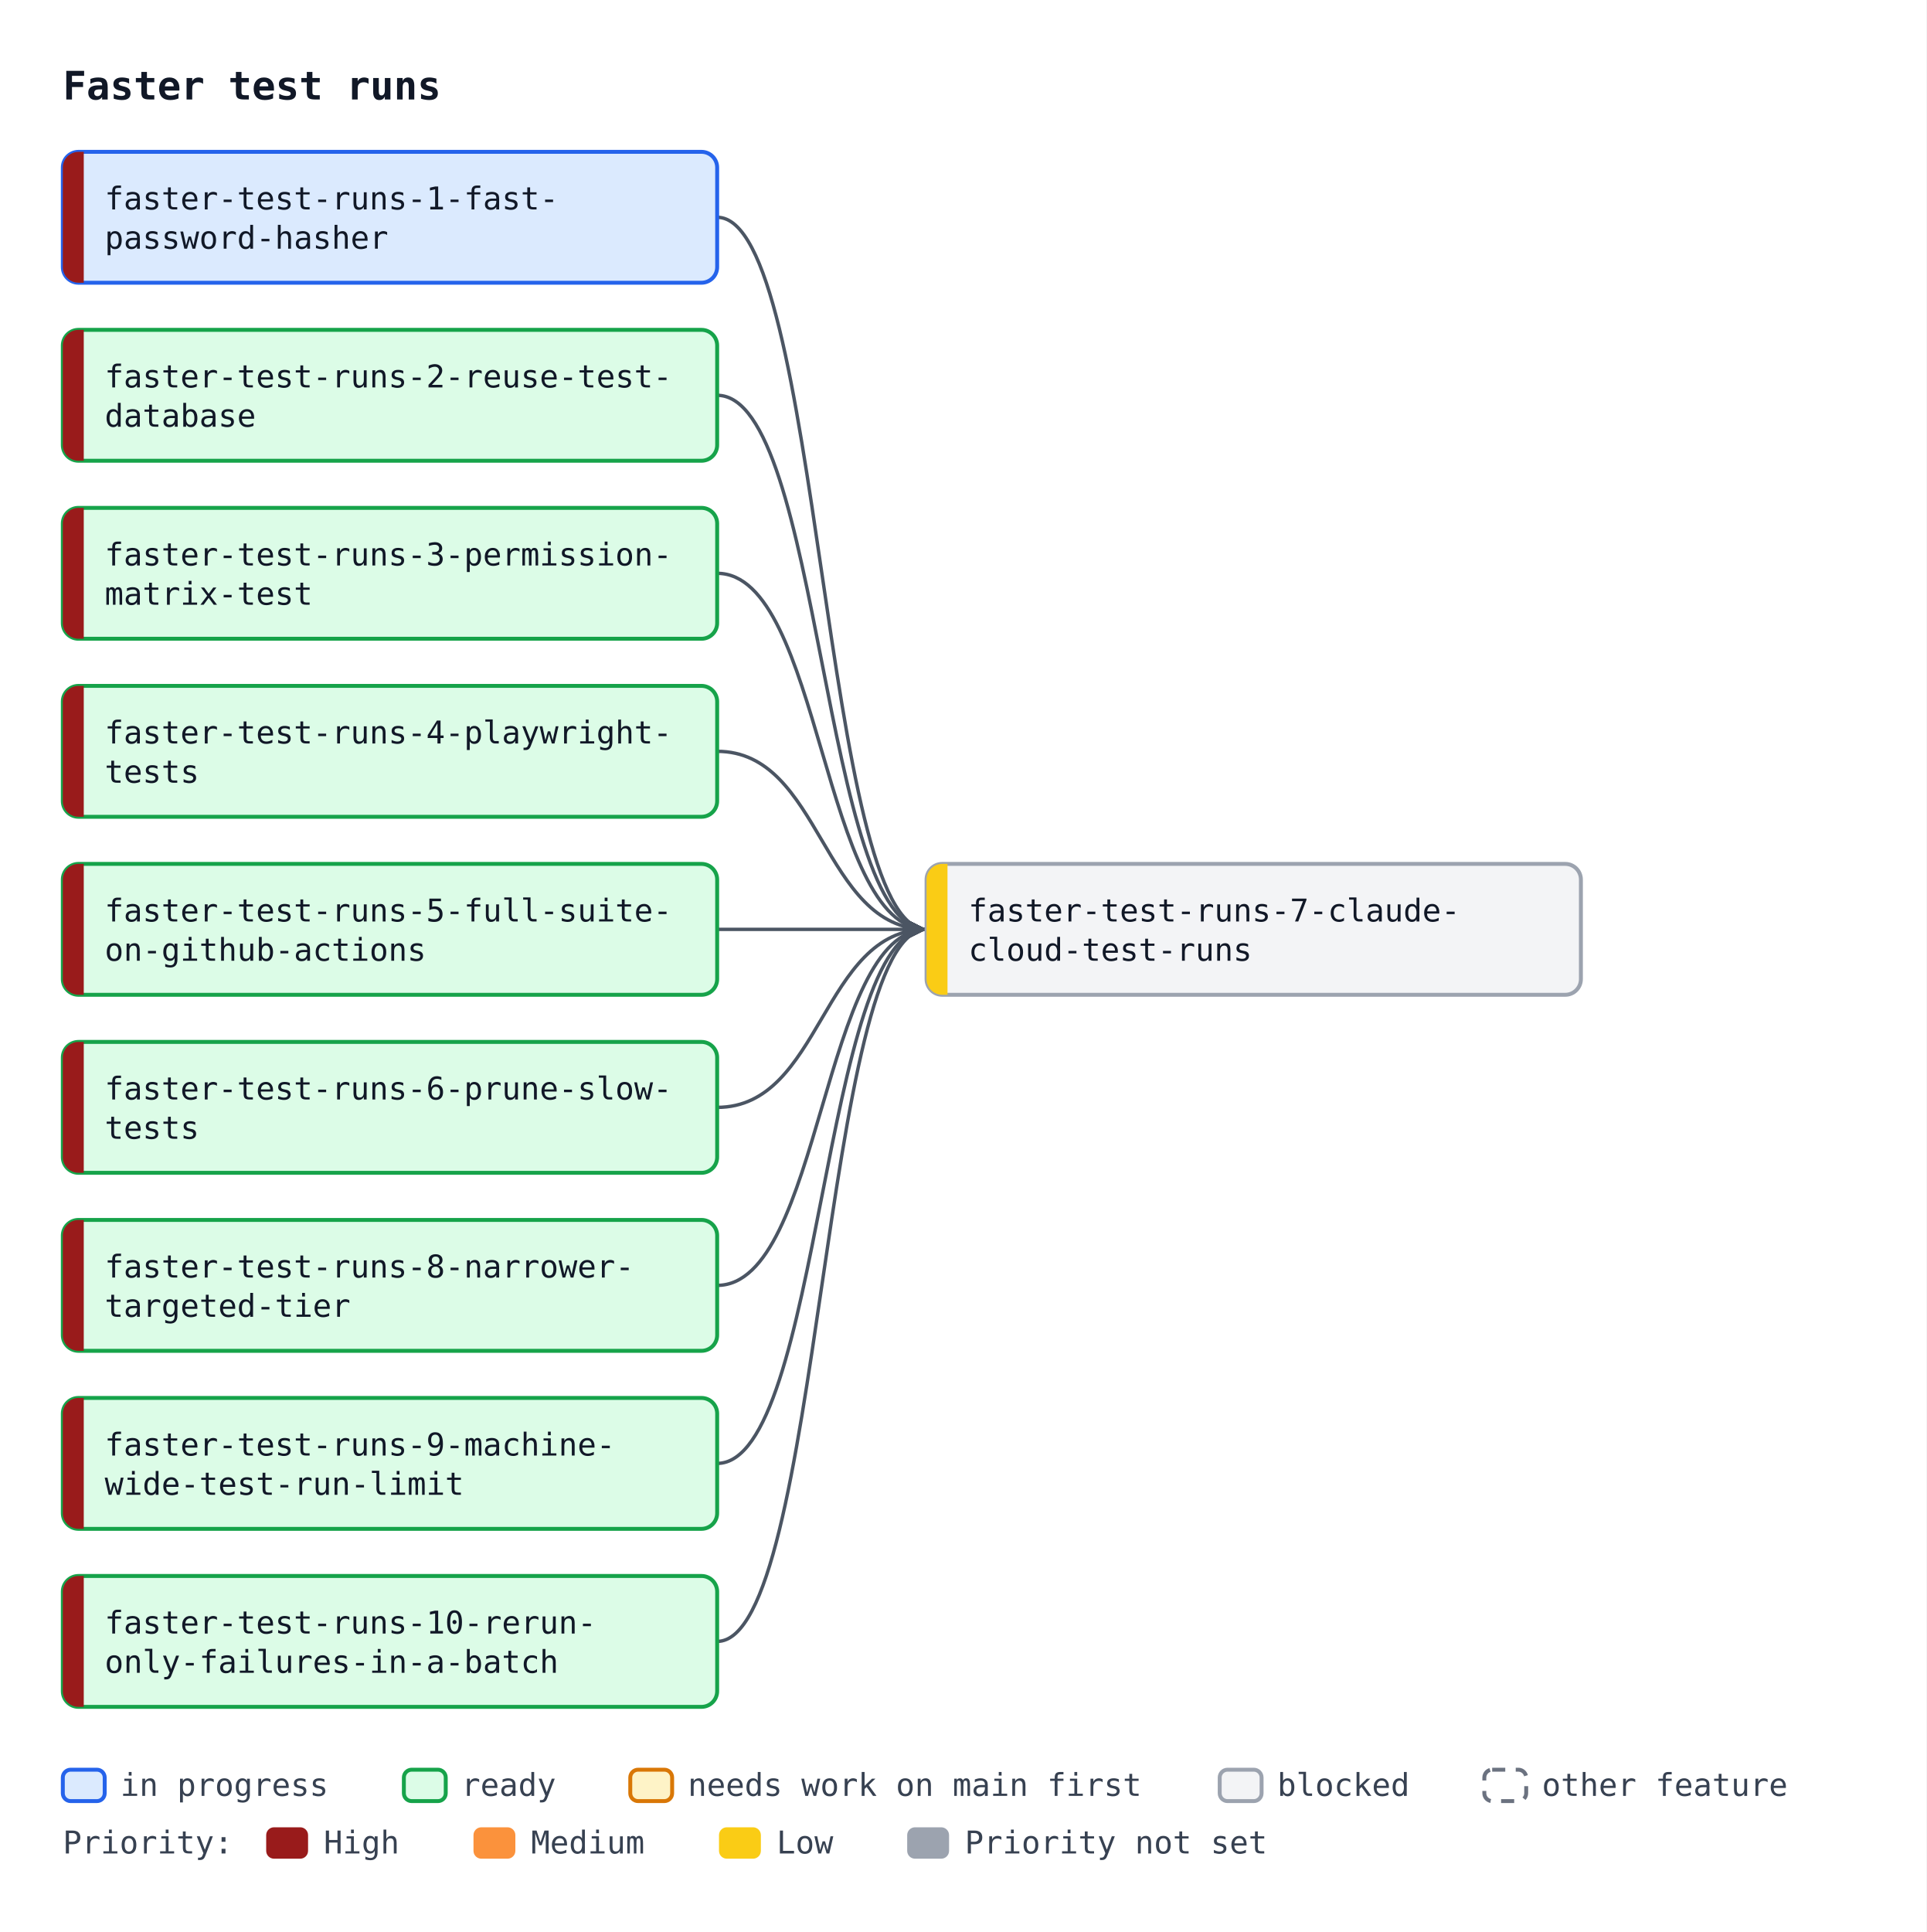
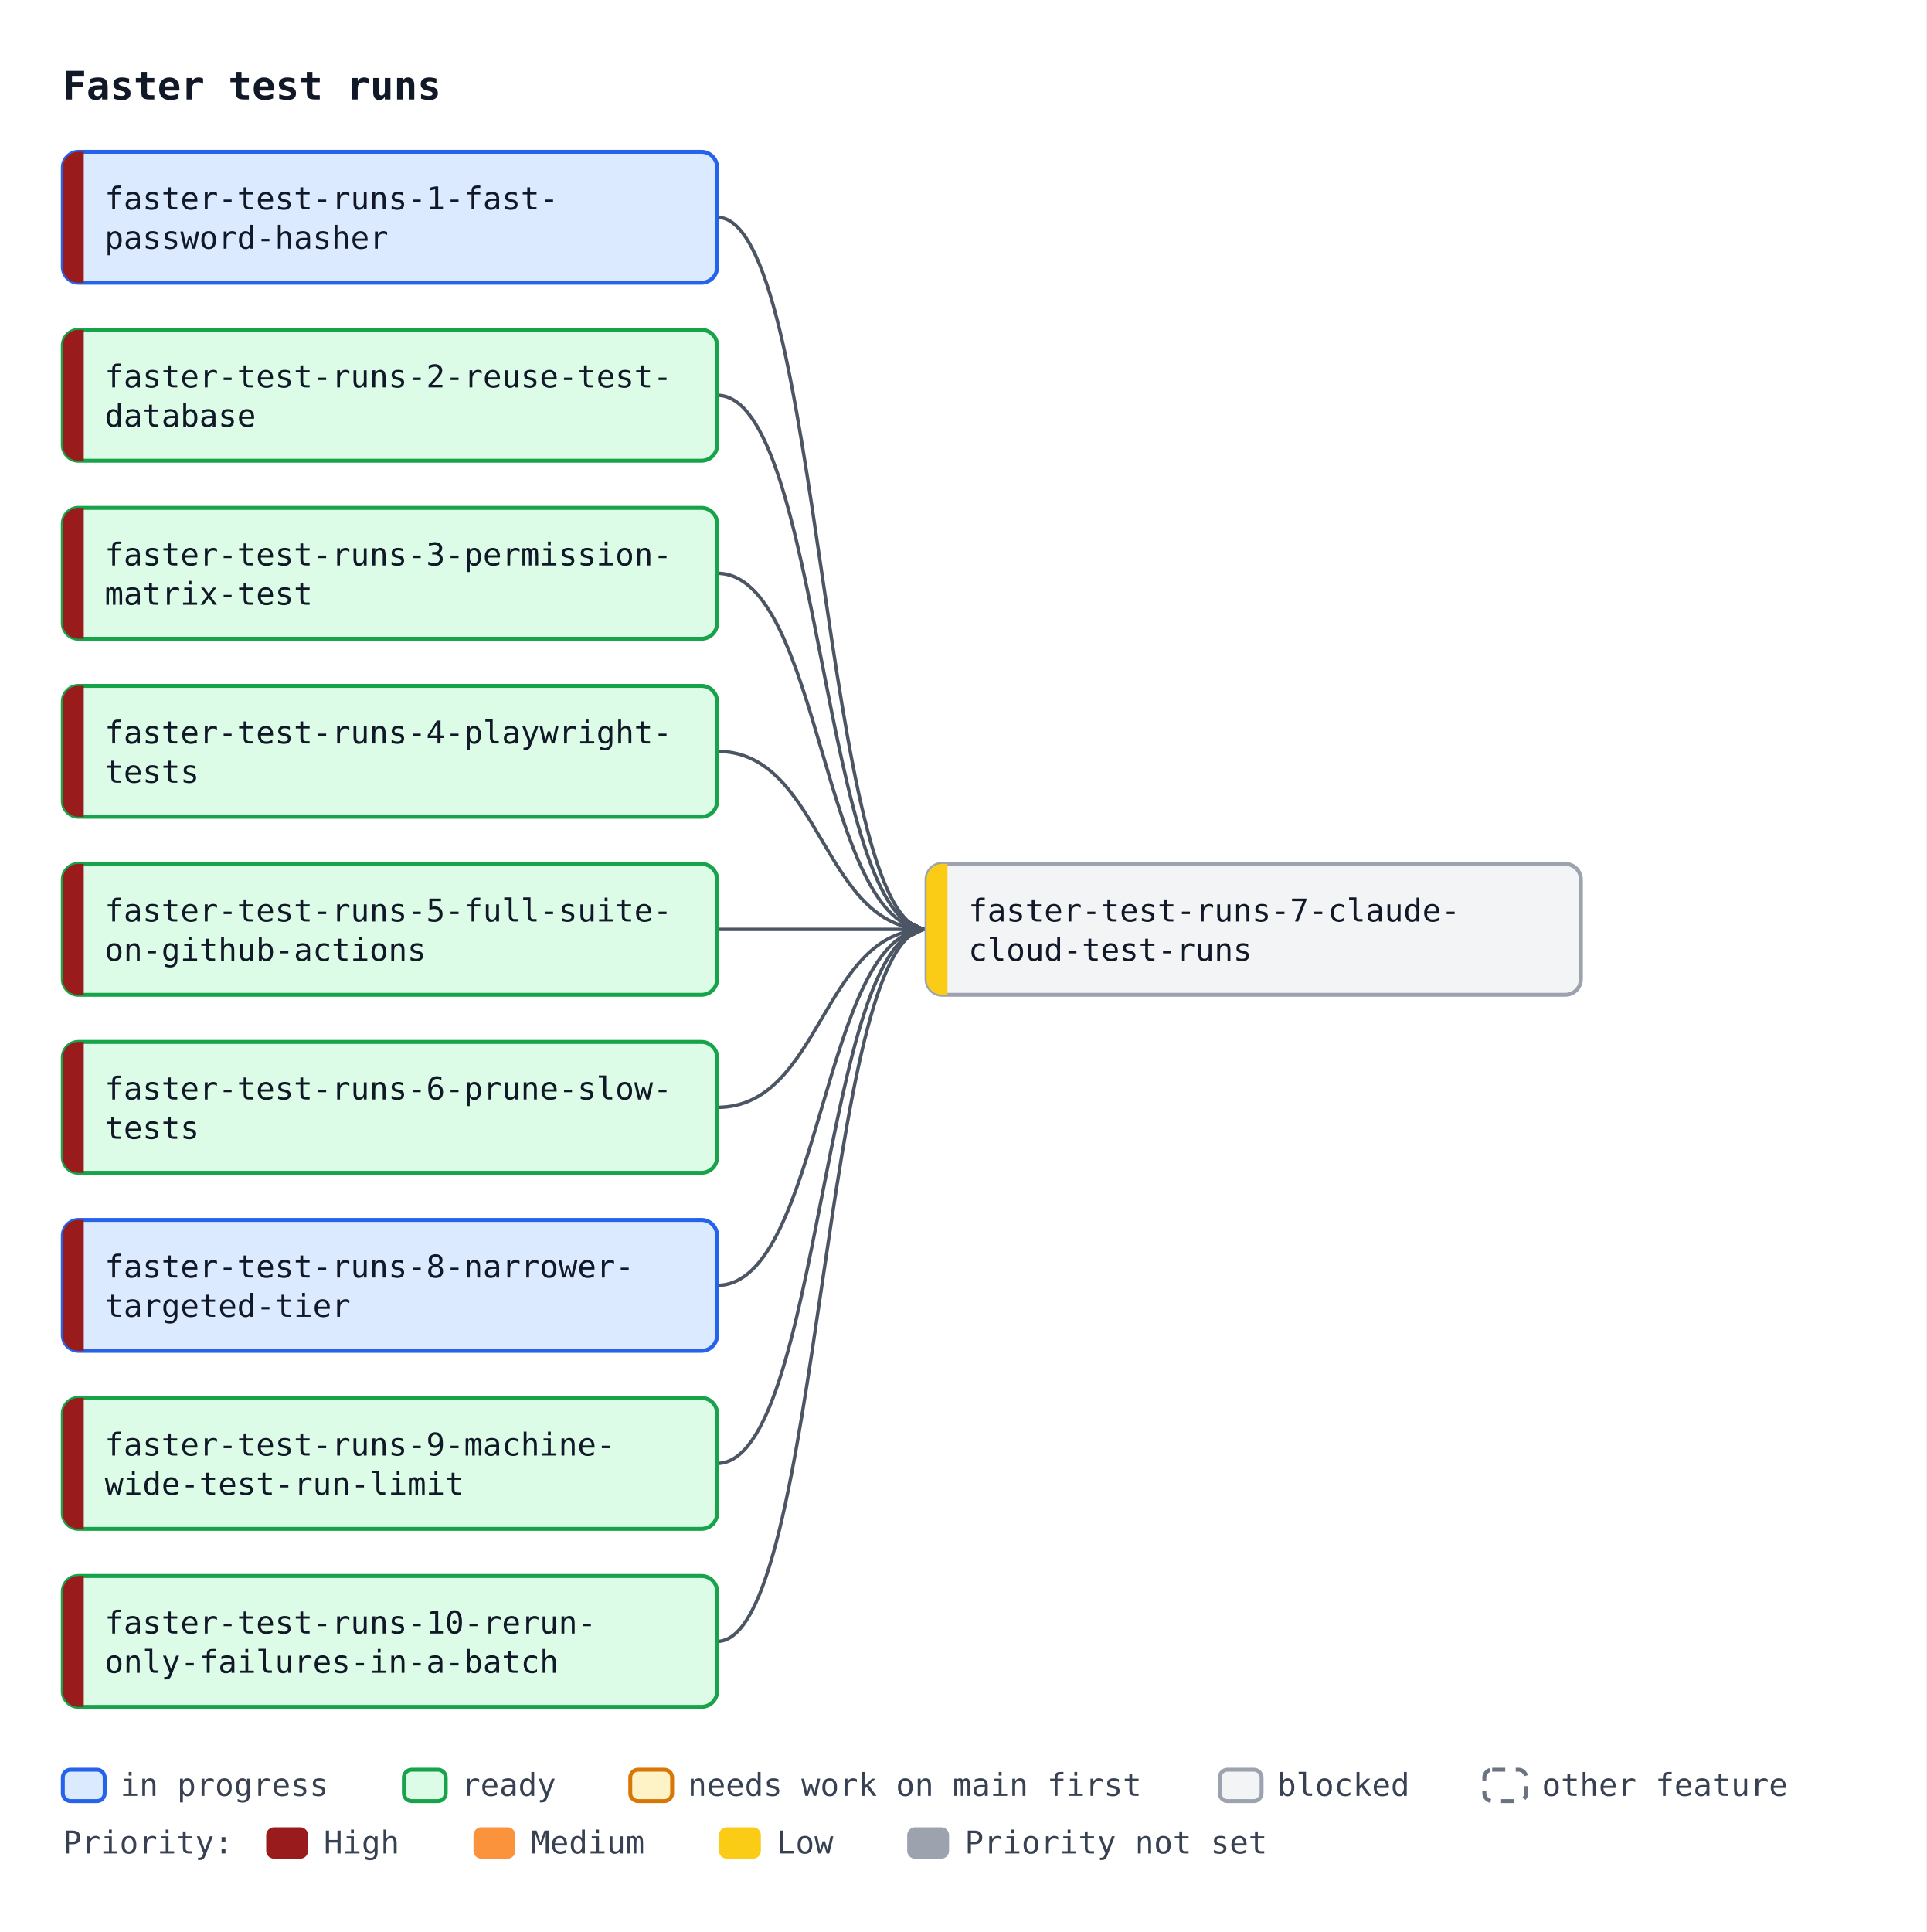
<svg xmlns="http://www.w3.org/2000/svg" width="736" height="738" viewBox="0 0 736 738" font-family="ui-monospace, SFMono-Regular, Menlo, Consolas, monospace" font-size="12">
  <defs>
    <marker id="arrow" viewBox="0 0 10 10" refX="10" refY="5" markerWidth="7" markerHeight="7" orient="auto-start-reverse">
      <path d="M0,0 L10,5 L0,10 z" fill="#4b5563" />
    </marker>
  </defs>
  <rect width="736" height="738" fill="#ffffff" />
  <text x="24" y="38" font-size="15" font-weight="bold" fill="#111827">Faster test runs</text>
  <path d="M274.0,83.0 C314.0,83.0 314.0,355.0 354.0,355.0" fill="none" stroke="#4b5563" stroke-width="1.3" marker-end="url(#arrow)" />
  <path d="M274.0,151.0 C314.0,151.0 314.0,355.0 354.0,355.0" fill="none" stroke="#4b5563" stroke-width="1.3" marker-end="url(#arrow)" />
  <path d="M274.0,219.0 C314.0,219.0 314.0,355.0 354.0,355.0" fill="none" stroke="#4b5563" stroke-width="1.3" marker-end="url(#arrow)" />
  <path d="M274.0,287.0 C314.0,287.0 314.0,355.0 354.0,355.0" fill="none" stroke="#4b5563" stroke-width="1.3" marker-end="url(#arrow)" />
  <path d="M274.0,355.0 C314.0,355.0 314.0,355.0 354.0,355.0" fill="none" stroke="#4b5563" stroke-width="1.3" marker-end="url(#arrow)" />
  <path d="M274.0,423.0 C314.0,423.0 314.0,355.0 354.0,355.0" fill="none" stroke="#4b5563" stroke-width="1.3" marker-end="url(#arrow)" />
  <path d="M274.0,491.0 C314.0,491.0 314.0,355.0 354.0,355.0" fill="none" stroke="#4b5563" stroke-width="1.3" marker-end="url(#arrow)" />
  <path d="M274.0,559.0 C314.0,559.0 314.0,355.0 354.0,355.0" fill="none" stroke="#4b5563" stroke-width="1.3" marker-end="url(#arrow)" />
  <path d="M274.0,627.0 C314.0,627.0 314.0,355.0 354.0,355.0" fill="none" stroke="#4b5563" stroke-width="1.3" marker-end="url(#arrow)" />
  <rect x="24.0" y="58.0" width="250" height="50" rx="6" fill="#dbeafe" stroke="#2563eb" stroke-width="1.5" />
  <path d="M32.0,58.0 H30.0 A6,6 0 0 0 24.0,64.0 V102.0 A6,6 0 0 0 30.0,108.0 H32.0 Z" fill="#991b1b" />
  <text x="40.0" y="80.0" fill="#111827">faster-test-runs-1-fast-</text>
  <text x="40.0" y="95.0" fill="#111827">password-hasher</text>
  <rect x="24.0" y="126.0" width="250" height="50" rx="6" fill="#dcfce7" stroke="#16a34a" stroke-width="1.5" />
  <path d="M32.0,126.0 H30.0 A6,6 0 0 0 24.0,132.0 V170.0 A6,6 0 0 0 30.0,176.0 H32.0 Z" fill="#991b1b" />
  <text x="40.0" y="148.0" fill="#111827">faster-test-runs-2-reuse-test-</text>
  <text x="40.0" y="163.0" fill="#111827">database</text>
  <rect x="24.0" y="194.0" width="250" height="50" rx="6" fill="#dcfce7" stroke="#16a34a" stroke-width="1.5" />
  <path d="M32.0,194.0 H30.0 A6,6 0 0 0 24.0,200.0 V238.0 A6,6 0 0 0 30.0,244.0 H32.0 Z" fill="#991b1b" />
  <text x="40.0" y="216.0" fill="#111827">faster-test-runs-3-permission-</text>
  <text x="40.0" y="231.0" fill="#111827">matrix-test</text>
  <rect x="24.0" y="262.0" width="250" height="50" rx="6" fill="#dcfce7" stroke="#16a34a" stroke-width="1.5" />
  <path d="M32.0,262.0 H30.0 A6,6 0 0 0 24.0,268.0 V306.0 A6,6 0 0 0 30.0,312.0 H32.0 Z" fill="#991b1b" />
  <text x="40.0" y="284.0" fill="#111827">faster-test-runs-4-playwright-</text>
  <text x="40.0" y="299.0" fill="#111827">tests</text>
  <rect x="24.0" y="330.0" width="250" height="50" rx="6" fill="#dcfce7" stroke="#16a34a" stroke-width="1.5" />
  <path d="M32.0,330.0 H30.0 A6,6 0 0 0 24.0,336.0 V374.0 A6,6 0 0 0 30.0,380.0 H32.0 Z" fill="#991b1b" />
  <text x="40.0" y="352.0" fill="#111827">faster-test-runs-5-full-suite-</text>
  <text x="40.0" y="367.0" fill="#111827">on-github-actions</text>
  <rect x="24.0" y="398.0" width="250" height="50" rx="6" fill="#dcfce7" stroke="#16a34a" stroke-width="1.5" />
  <path d="M32.0,398.0 H30.0 A6,6 0 0 0 24.0,404.0 V442.0 A6,6 0 0 0 30.0,448.0 H32.0 Z" fill="#991b1b" />
  <text x="40.0" y="420.0" fill="#111827">faster-test-runs-6-prune-slow-</text>
  <text x="40.0" y="435.0" fill="#111827">tests</text>
  <rect x="354.0" y="330.0" width="250" height="50" rx="6" fill="#f3f4f6" stroke="#9ca3af" stroke-width="1.5" />
  <path d="M362.0,330.0 H360.0 A6,6 0 0 0 354.0,336.0 V374.0 A6,6 0 0 0 360.0,380.0 H362.0 Z" fill="#facc15" />
  <text x="370.0" y="352.0" fill="#111827">faster-test-runs-7-claude-</text>
  <text x="370.0" y="367.0" fill="#111827">cloud-test-runs</text>
-   <rect x="24.0" y="466.0" width="250" height="50" rx="6" fill="#dcfce7" stroke="#16a34a" stroke-width="1.5" />
+   <rect x="24.0" y="466.0" width="250" height="50" rx="6" fill="#dbeafe" stroke="#2563eb" stroke-width="1.5" />
  <path d="M32.0,466.0 H30.0 A6,6 0 0 0 24.0,472.0 V510.0 A6,6 0 0 0 30.0,516.0 H32.0 Z" fill="#991b1b" />
  <text x="40.0" y="488.0" fill="#111827">faster-test-runs-8-narrower-</text>
  <text x="40.0" y="503.0" fill="#111827">targeted-tier</text>
  <rect x="24.0" y="534.0" width="250" height="50" rx="6" fill="#dcfce7" stroke="#16a34a" stroke-width="1.5" />
  <path d="M32.0,534.0 H30.0 A6,6 0 0 0 24.0,540.0 V578.0 A6,6 0 0 0 30.0,584.0 H32.0 Z" fill="#991b1b" />
  <text x="40.0" y="556.0" fill="#111827">faster-test-runs-9-machine-</text>
  <text x="40.0" y="571.0" fill="#111827">wide-test-run-limit</text>
  <rect x="24.0" y="602.0" width="250" height="50" rx="6" fill="#dcfce7" stroke="#16a34a" stroke-width="1.5" />
  <path d="M32.0,602.0 H30.0 A6,6 0 0 0 24.0,608.0 V646.0 A6,6 0 0 0 30.0,652.0 H32.0 Z" fill="#991b1b" />
  <text x="40.0" y="624.0" fill="#111827">faster-test-runs-10-rerun-</text>
  <text x="40.0" y="639.0" fill="#111827">only-failures-in-a-batch</text>
  <rect x="24.0" y="676" width="16" height="12" rx="3" fill="#dbeafe" stroke="#2563eb" stroke-width="1.5" />
  <text x="46.0" y="686" fill="#374151">in progress</text>
  <rect x="154.3" y="676" width="16" height="12" rx="3" fill="#dcfce7" stroke="#16a34a" stroke-width="1.5" />
  <text x="176.3" y="686" fill="#374151">ready</text>
  <rect x="240.8" y="676" width="16" height="12" rx="3" fill="#fef3c7" stroke="#d97706" stroke-width="1.5" />
  <text x="262.8" y="686" fill="#374151">needs work on main first</text>
  <rect x="466.0" y="676" width="16" height="12" rx="3" fill="#f3f4f6" stroke="#9ca3af" stroke-width="1.5" />
  <text x="488.0" y="686" fill="#374151">blocked</text>
  <rect x="567.1" y="676" width="16" height="12" rx="3" fill="#ffffff" stroke="#6b7280" stroke-width="1.5" stroke-dasharray="5 4" />
  <text x="589.1" y="686" fill="#374151">other feature</text>
  <text x="24" y="708" fill="#374151">Priority:</text>
  <rect x="101.7" y="698" width="16" height="12" rx="3" fill="#991b1b" />
  <text x="123.7" y="708" fill="#374151">High</text>
  <rect x="180.9" y="698" width="16" height="12" rx="3" fill="#fb923c" />
  <text x="202.9" y="708" fill="#374151">Medium</text>
  <rect x="274.7" y="698" width="16" height="12" rx="3" fill="#facc15" />
  <text x="296.7" y="708" fill="#374151">Low</text>
  <rect x="346.6" y="698" width="16" height="12" rx="3" fill="#9ca3af" />
  <text x="368.6" y="708" fill="#374151">Priority not set</text>
</svg>
